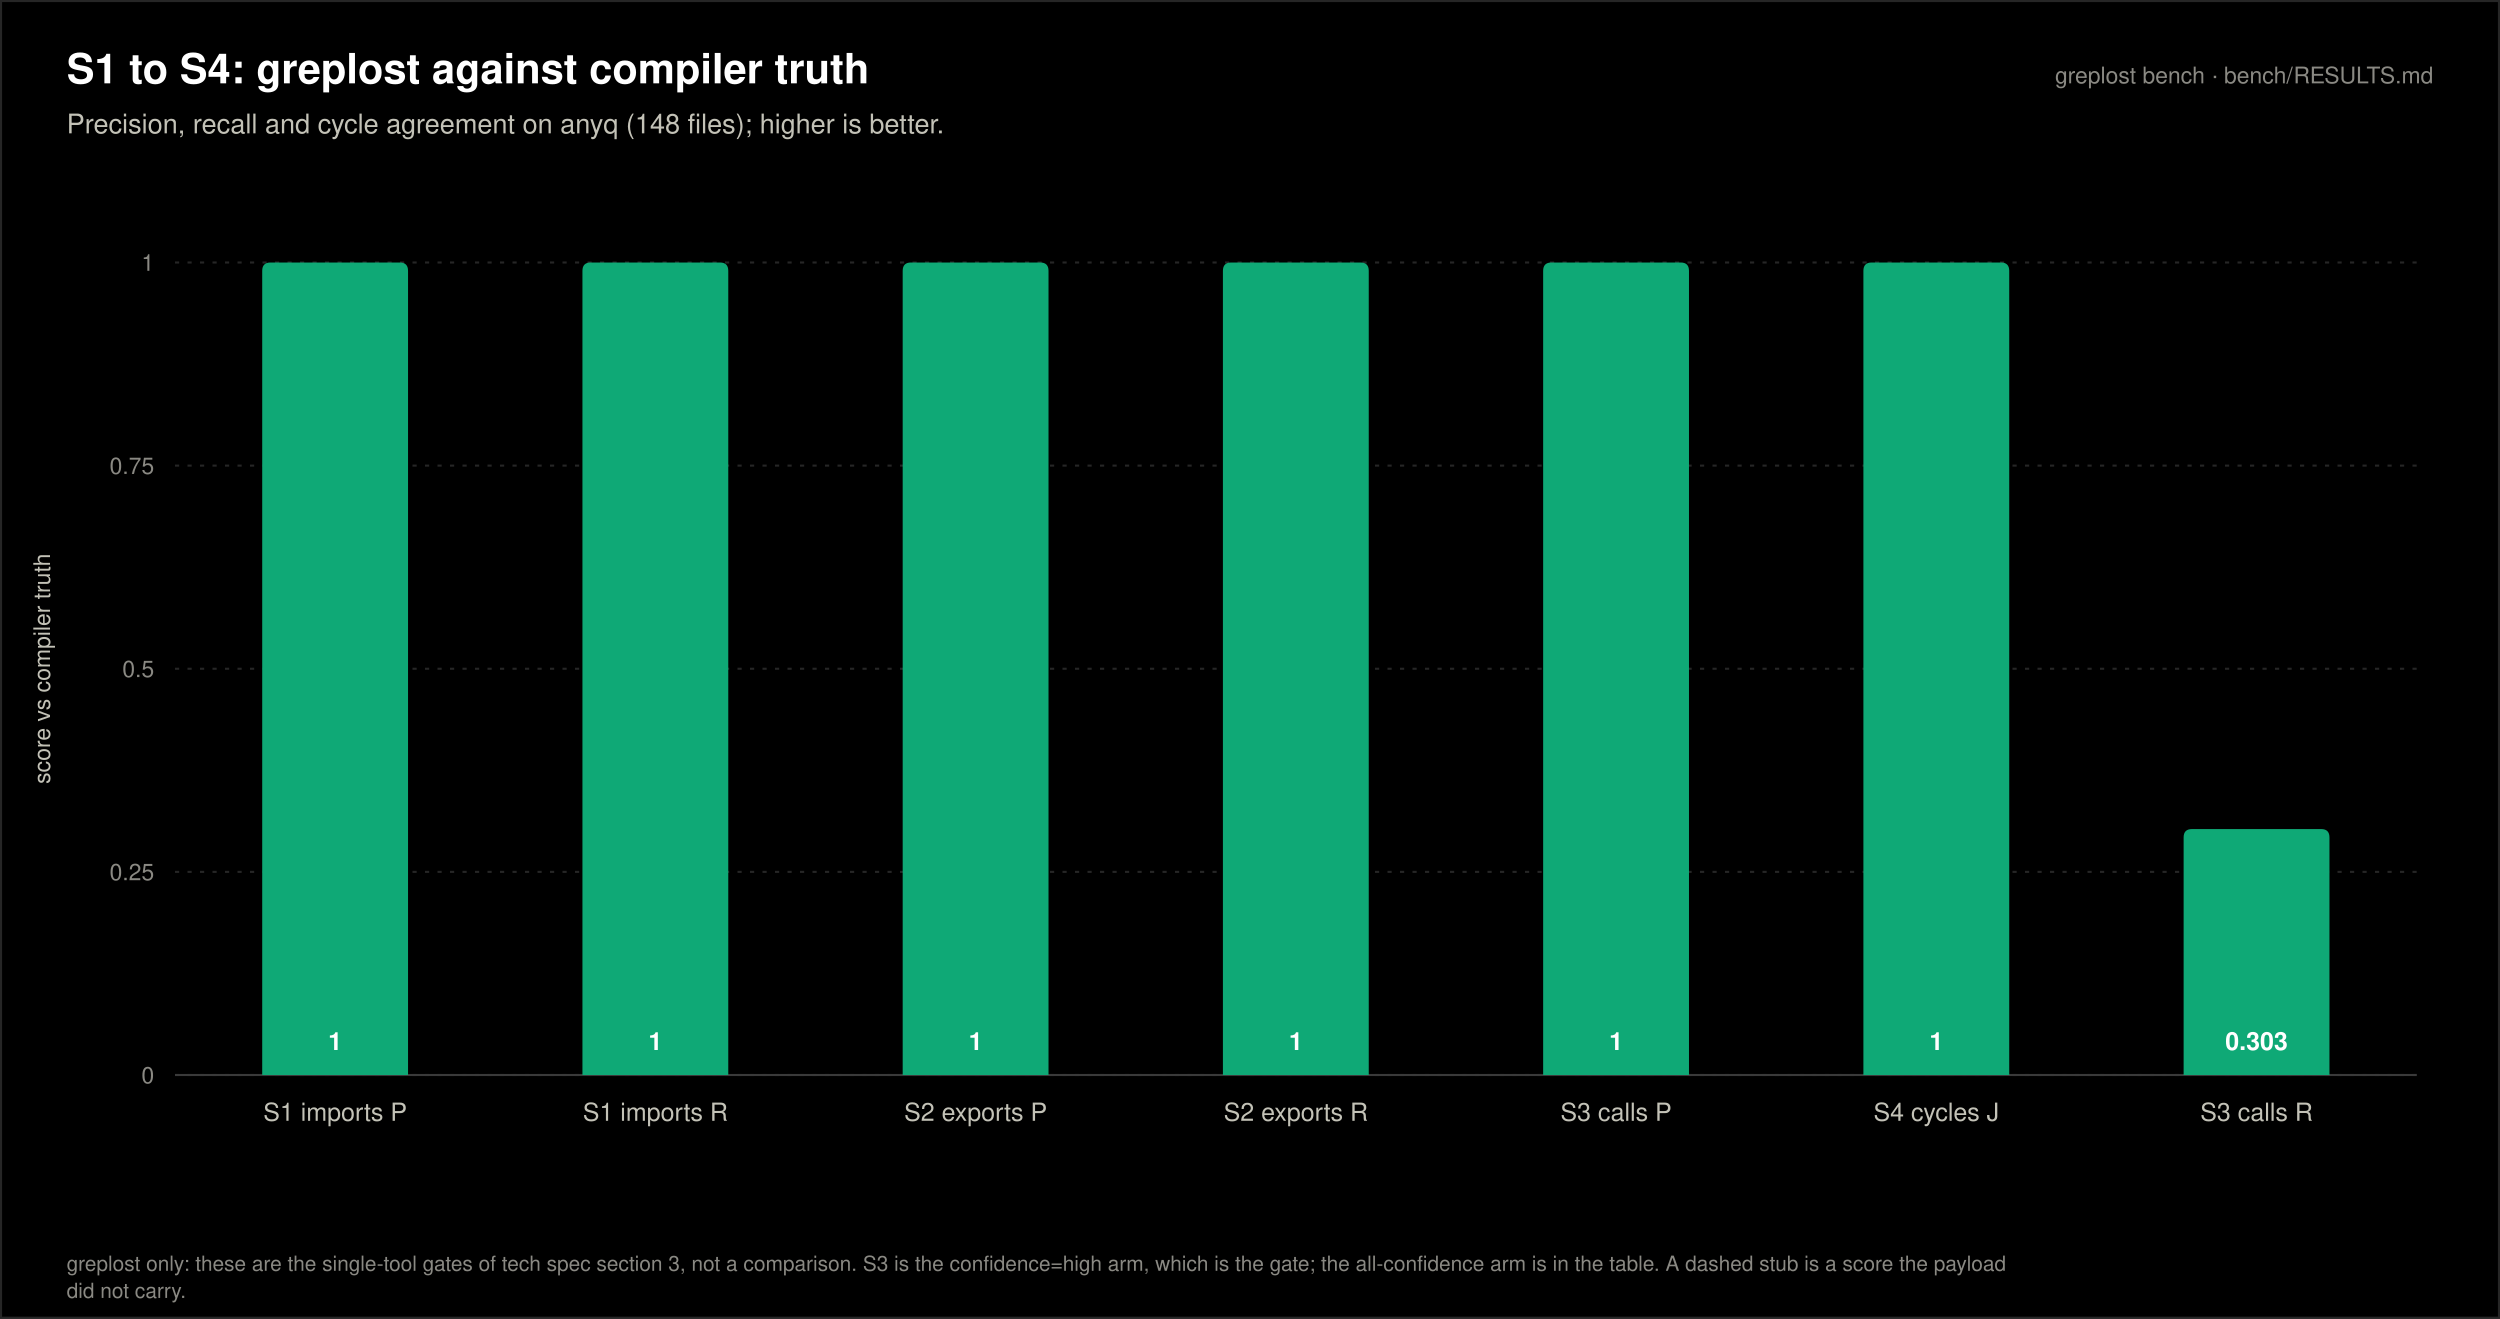
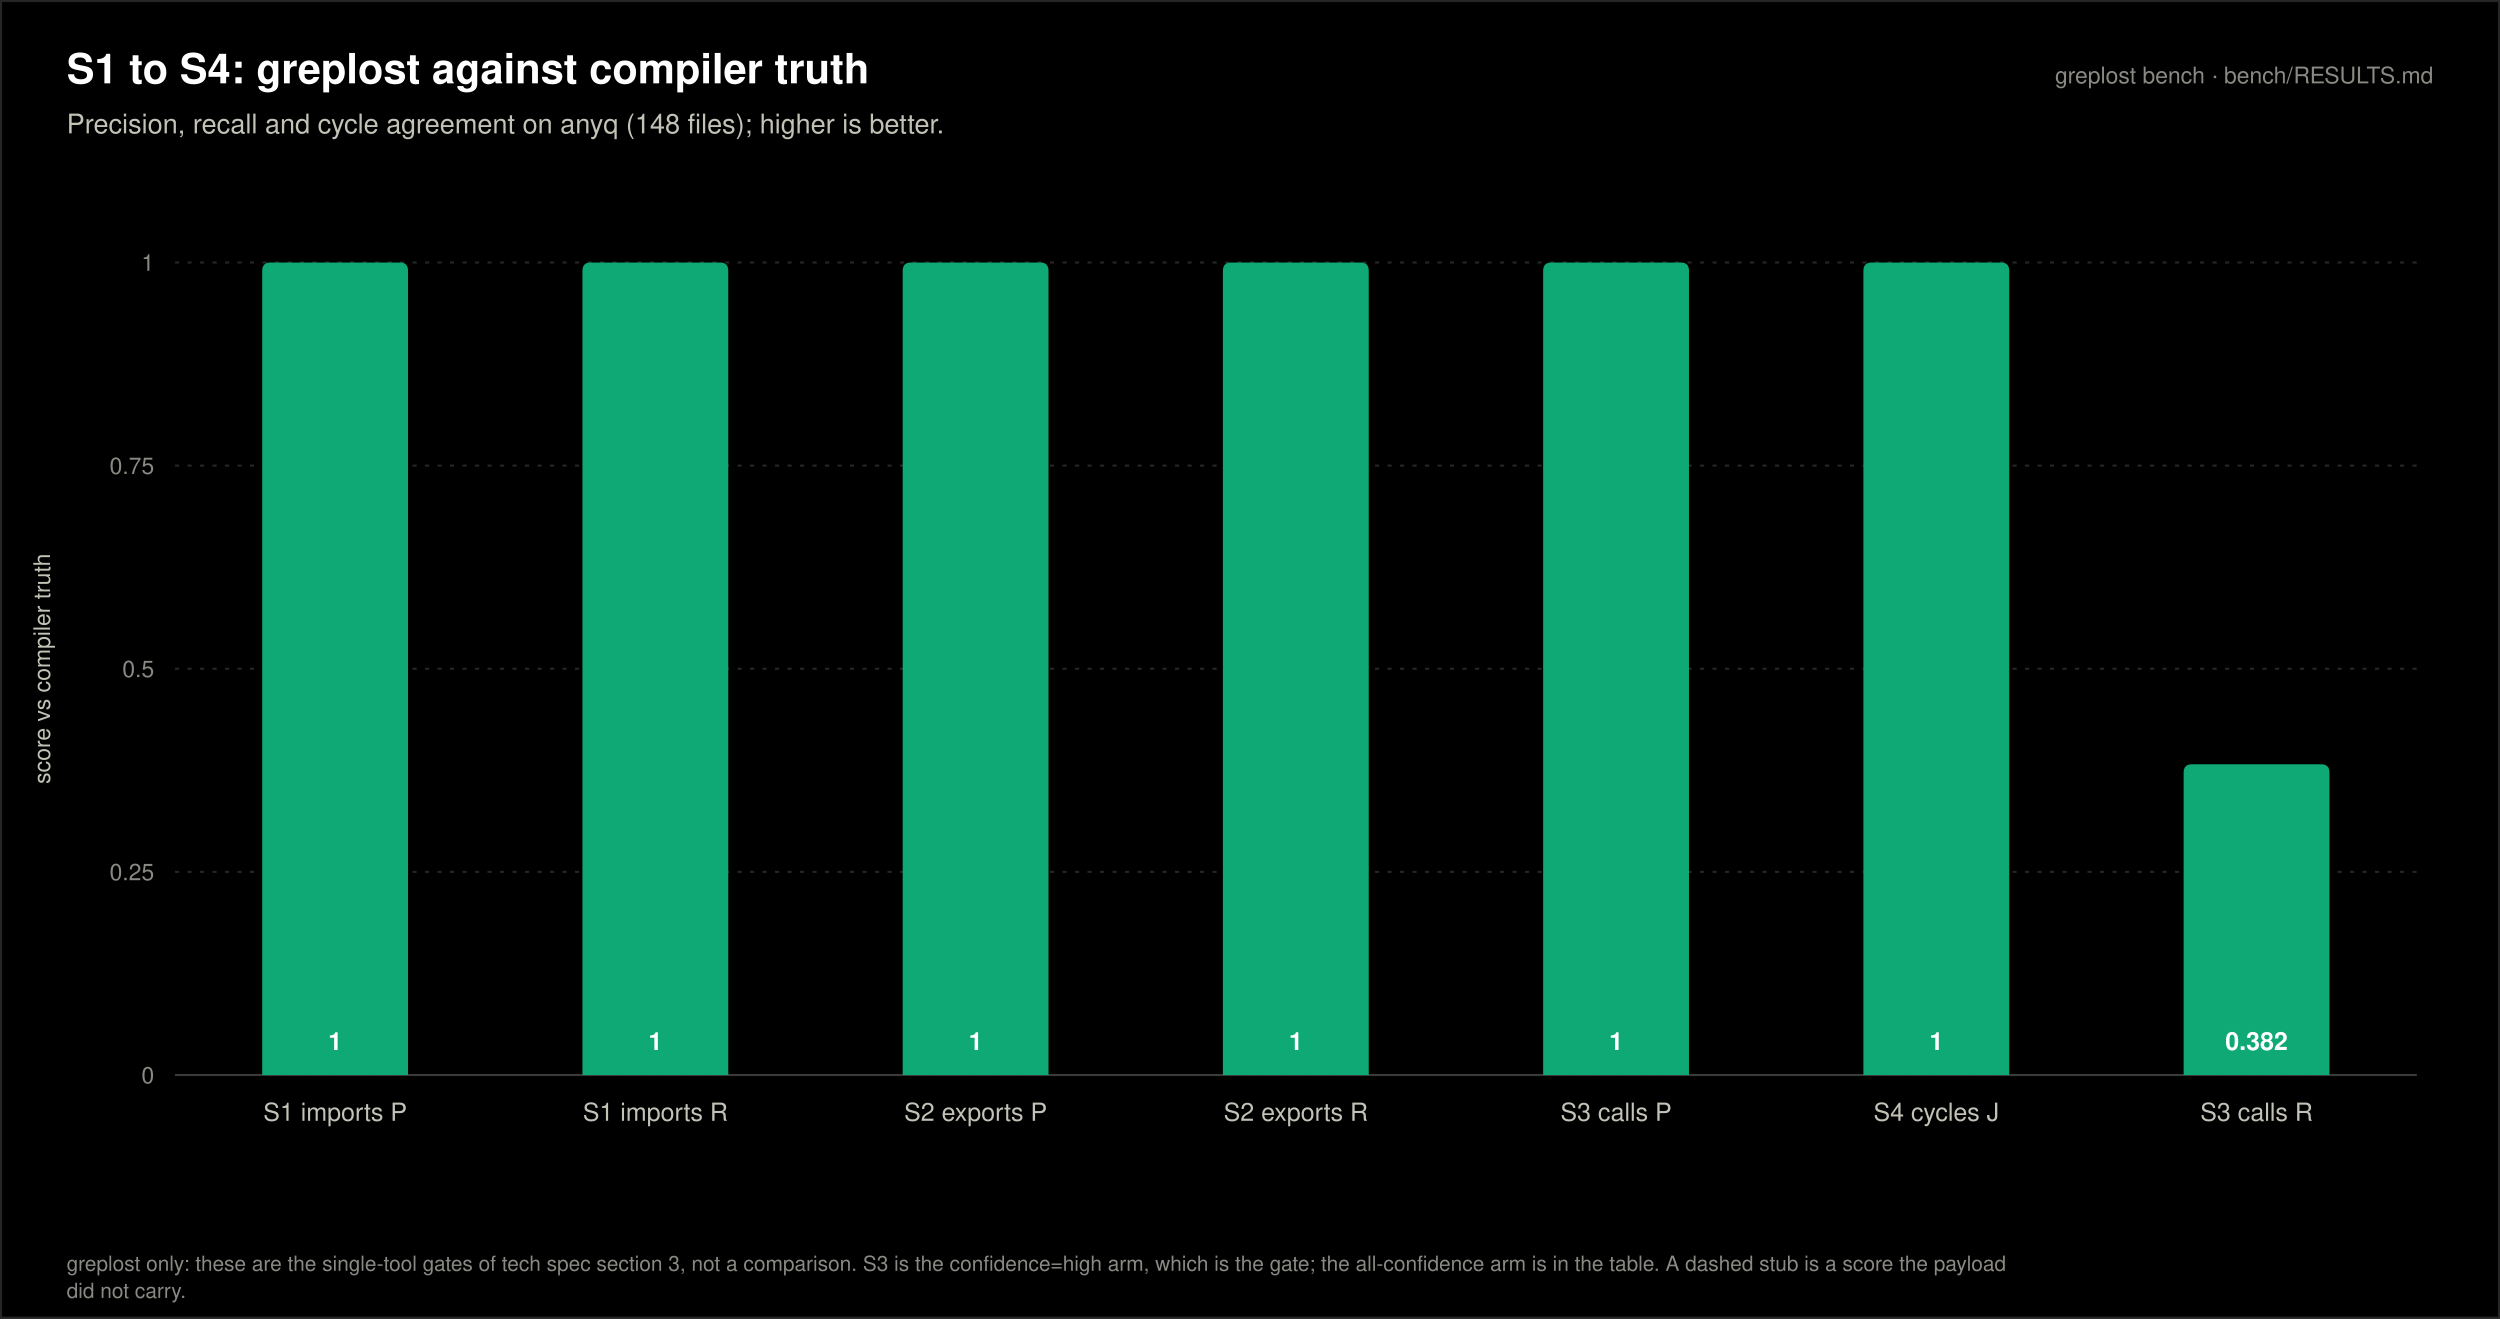
<svg xmlns="http://www.w3.org/2000/svg" width="1200" height="633" viewBox="0 0 1200 633" font-family="system-ui, -apple-system, Segoe UI, Helvetica, Arial, sans-serif" font-size="12">
  <rect x="0" y="0" width="1200" height="633" fill="#000000" />
  <rect x="0.5" y="0.5" width="1199" height="632" fill="none" stroke="#262626" />
  <text x="32" y="40" font-size="20" font-weight="600" fill="#FFFFFF">S1 to S4: greplost against compiler truth</text>
  <text x="1168" y="40" font-size="11" fill="#8A8983" text-anchor="end">greplost bench · bench/RESULTS.md</text>
  <text x="32" y="64" font-size="13" fill="#C3C2B7">Precision, recall and cycle agreement on anyq (148 files); higher is better.</text>
  <line x1="84" y1="516" x2="1160" y2="516" stroke="#262626" stroke-dasharray="2 4" />
  <text x="74" y="520" fill="#8A8983" font-size="11" text-anchor="end">0</text>
  <line x1="84" y1="418.5" x2="1160" y2="418.5" stroke="#262626" stroke-dasharray="2 4" />
  <text x="74" y="422.5" fill="#8A8983" font-size="11" text-anchor="end">0.25</text>
  <line x1="84" y1="321" x2="1160" y2="321" stroke="#262626" stroke-dasharray="2 4" />
  <text x="74" y="325" fill="#8A8983" font-size="11" text-anchor="end">0.5</text>
  <line x1="84" y1="223.5" x2="1160" y2="223.5" stroke="#262626" stroke-dasharray="2 4" />
  <text x="74" y="227.5" fill="#8A8983" font-size="11" text-anchor="end">0.75</text>
  <line x1="84" y1="126" x2="1160" y2="126" stroke="#262626" stroke-dasharray="2 4" />
  <text x="74" y="130" fill="#8A8983" font-size="11" text-anchor="end">1</text>
  <line x1="84" y1="516" x2="1160" y2="516" stroke="#3A3A3A" />
  <text x="24" y="321" fill="#C3C2B7" font-size="11" text-anchor="middle" transform="rotate(-90 24 321)">score vs compiler truth</text>
  <text x="32" y="610" fill="#8A8983" font-size="10">greplost only: these are the single-tool gates of tech spec section 3, not a comparison. S3 is the confidence=high arm, which is the gate; the all-confidence arm is in the table. A dashed stub is a score the payload</text>
  <text x="32" y="623" fill="#8A8983" font-size="10">did not carry.</text>
  <path d="M 125.86 516 L 125.86 130 Q 125.86 126 129.86 126 L 191.86 126 Q 195.86 126 195.86 130 L 195.86 516 Z" fill="#0fa976" />
  <text x="160.86" y="504" fill="#FFFFFF" font-size="12" font-weight="600" text-anchor="middle">1</text>
  <text x="160.86" y="538" fill="#C3C2B7" font-size="12" text-anchor="middle">S1 imports P</text>
  <path d="M 279.57 516 L 279.57 130 Q 279.57 126 283.57 126 L 345.57 126 Q 349.57 126 349.57 130 L 349.57 516 Z" fill="#0fa976" />
  <text x="314.57" y="504" fill="#FFFFFF" font-size="12" font-weight="600" text-anchor="middle">1</text>
  <text x="314.57" y="538" fill="#C3C2B7" font-size="12" text-anchor="middle">S1 imports R</text>
  <path d="M 433.29 516 L 433.29 130 Q 433.29 126 437.29 126 L 499.29 126 Q 503.29 126 503.29 130 L 503.29 516 Z" fill="#0fa976" />
  <text x="468.29" y="504" fill="#FFFFFF" font-size="12" font-weight="600" text-anchor="middle">1</text>
  <text x="468.29" y="538" fill="#C3C2B7" font-size="12" text-anchor="middle">S2 exports P</text>
  <path d="M 587 516 L 587 130 Q 587 126 591 126 L 653 126 Q 657 126 657 130 L 657 516 Z" fill="#0fa976" />
  <text x="622" y="504" fill="#FFFFFF" font-size="12" font-weight="600" text-anchor="middle">1</text>
  <text x="622" y="538" fill="#C3C2B7" font-size="12" text-anchor="middle">S2 exports R</text>
  <path d="M 740.71 516 L 740.71 130 Q 740.71 126 744.71 126 L 806.71 126 Q 810.71 126 810.71 130 L 810.71 516 Z" fill="#0fa976" />
  <text x="775.71" y="504" fill="#FFFFFF" font-size="12" font-weight="600" text-anchor="middle">1</text>
  <text x="775.71" y="538" fill="#C3C2B7" font-size="12" text-anchor="middle">S3 calls P</text>
  <path d="M 894.43 516 L 894.43 130 Q 894.43 126 898.43 126 L 960.43 126 Q 964.43 126 964.43 130 L 964.43 516 Z" fill="#0fa976" />
  <text x="929.43" y="504" fill="#FFFFFF" font-size="12" font-weight="600" text-anchor="middle">1</text>
  <text x="929.43" y="538" fill="#C3C2B7" font-size="12" text-anchor="middle">S4 cycles J</text>
-   <path d="M 1048.14 516 L 1048.14 401.95 Q 1048.14 397.95 1052.14 397.95 L 1114.14 397.95 Q 1118.14 397.95 1118.14 401.95 L 1118.14 516 Z" fill="#0fa976" />
-   <text x="1083.14" y="504" fill="#FFFFFF" font-size="12" font-weight="600" text-anchor="middle">0.303</text>
+   <path d="M 1048.14 516 L 1048.14 370.85 Q 1048.14 366.85 1052.14 366.85 L 1114.14 366.85 Q 1118.14 366.85 1118.14 370.85 L 1118.14 516 Z" fill="#0fa976" />
+   <text x="1083.14" y="504" fill="#FFFFFF" font-size="12" font-weight="600" text-anchor="middle">0.382</text>
  <text x="1083.14" y="538" fill="#C3C2B7" font-size="12" text-anchor="middle">S3 calls R</text>
</svg>
